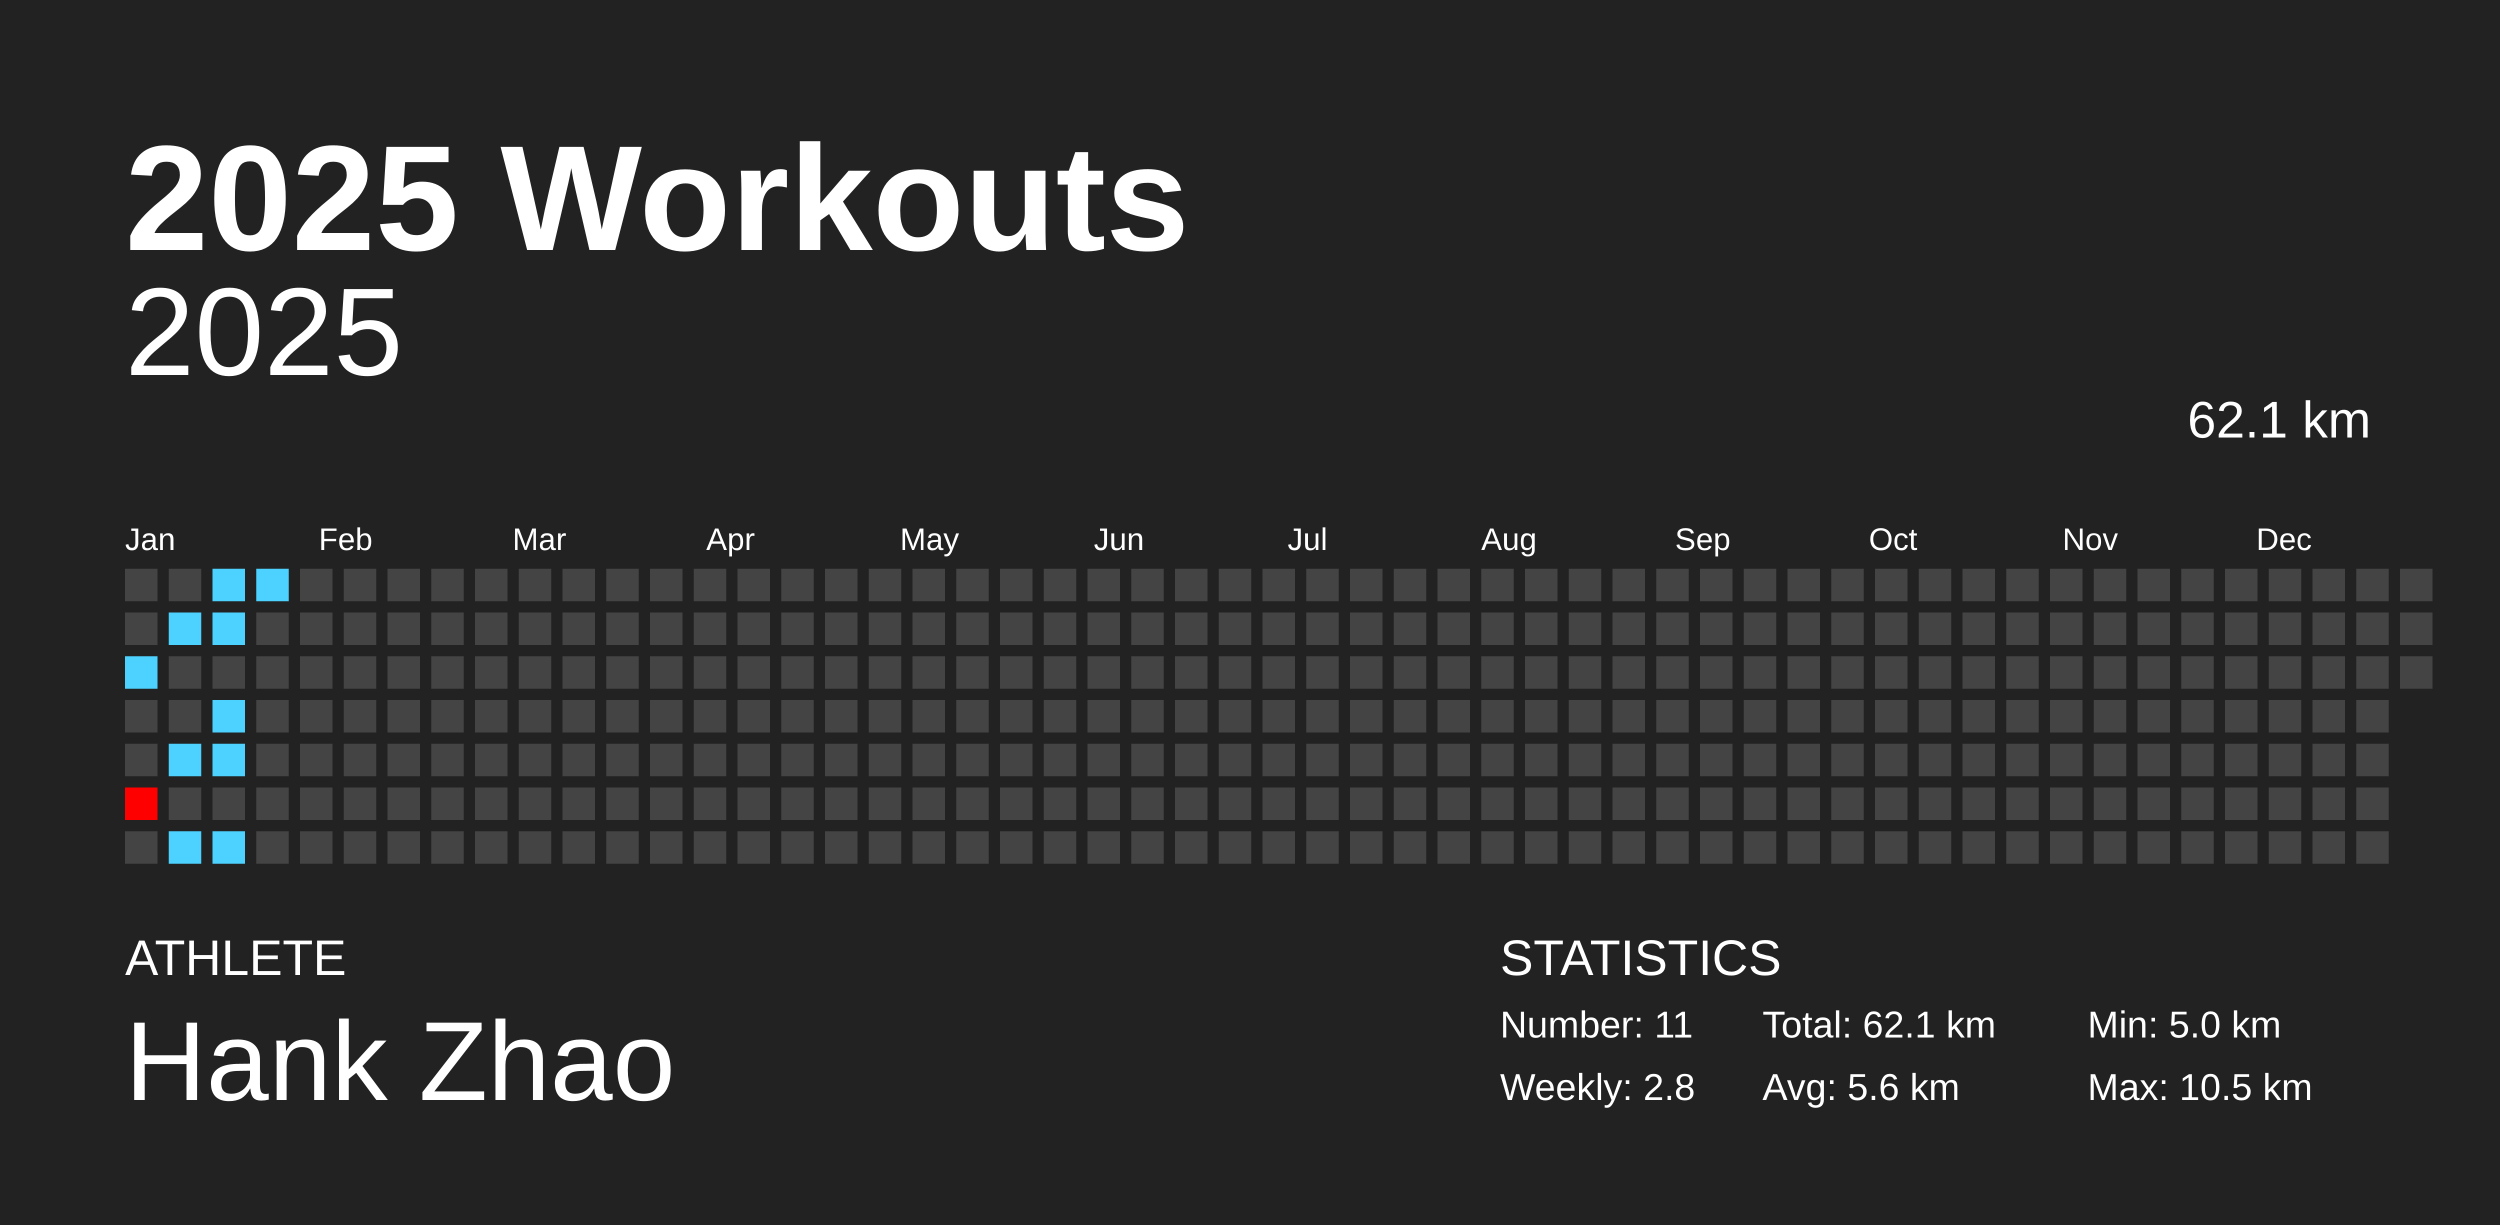
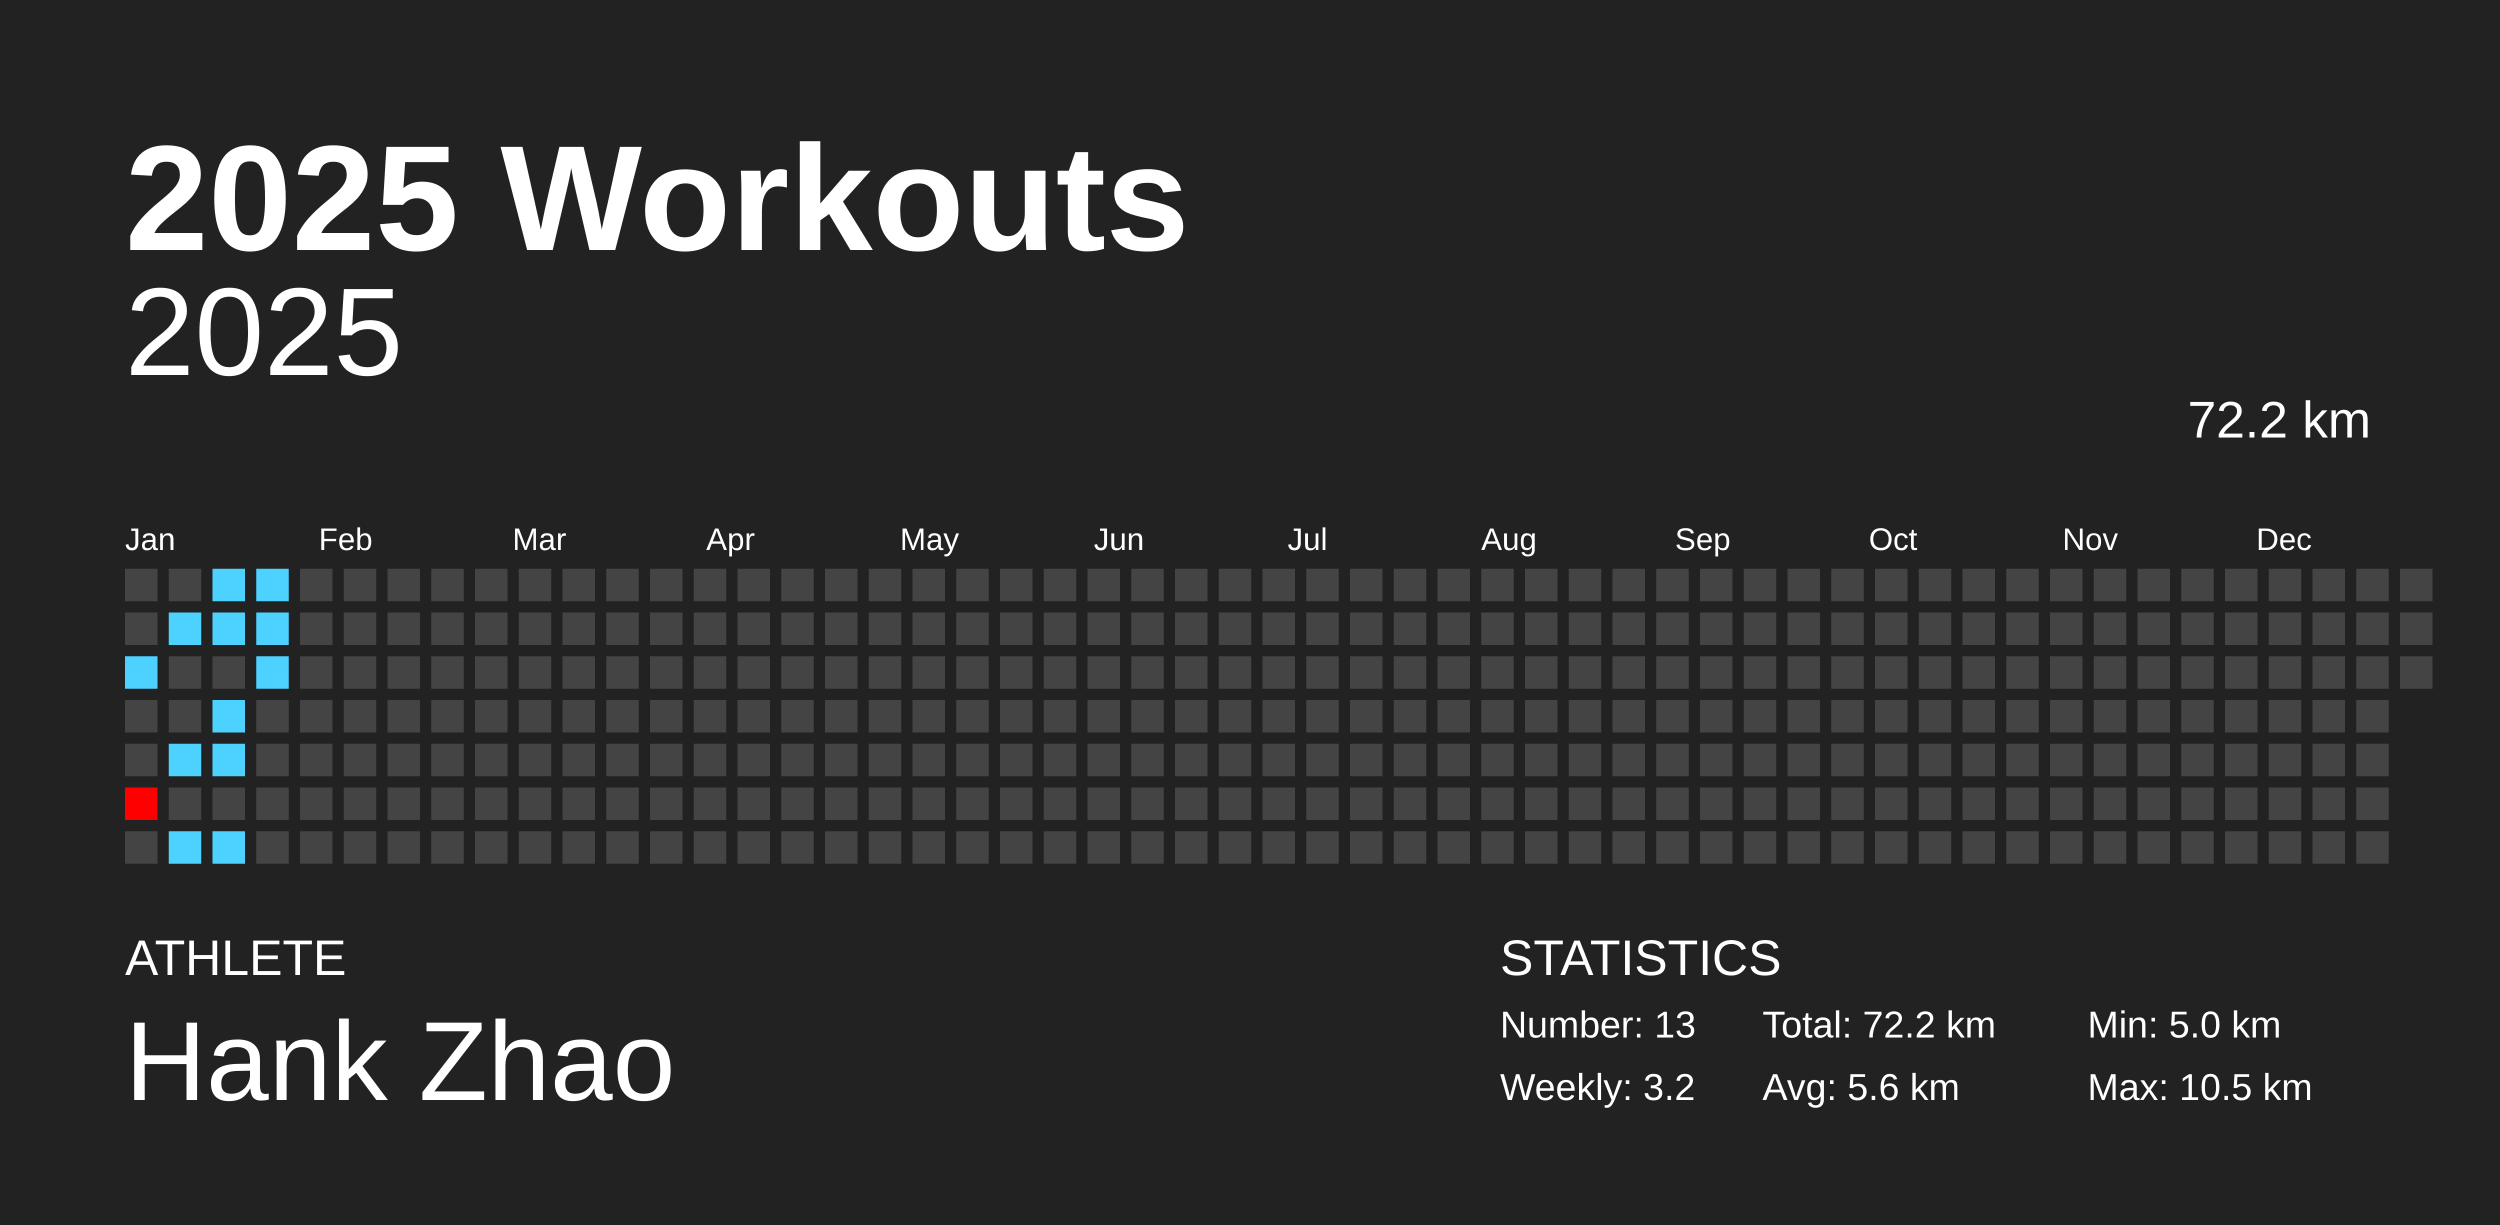
<svg xmlns="http://www.w3.org/2000/svg" baseProfile="full" height="98mm" version="1.1" viewBox="0,0,200,98" width="200mm">
  <defs />
  <rect fill="#222222" height="98" width="200" x="0" y="0" />
  <text fill="#FFFFFF" style="font-size:12px; font-family:Arial; font-weight:bold;" x="10" y="20">2025 Workouts</text>
  <text fill="#FFFFFF" style="font-size:4px; font-family:Arial" x="10" y="78">ATHLETE</text>
  <text fill="#FFFFFF" style="font-size:9px; font-family:Arial" x="10" y="88">Hank Zhao</text>
  <text fill="#FFFFFF" style="font-size:4px; font-family:Arial" x="120" y="78">STATISTICS</text>
-   <text fill="#FFFFFF" style="font-size:3px; font-family:Arial" x="120" y="83">Number: 11</text>
-   <text fill="#FFFFFF" style="font-size:3px; font-family:Arial" x="120" y="88">Weekly: 2.8</text>
-   <text fill="#FFFFFF" style="font-size:3px; font-family:Arial" x="141" y="83">Total: 62.1 km</text>
+   <text fill="#FFFFFF" style="font-size:3px; font-family:Arial" x="120" y="83">Number: 13</text>
+   <text fill="#FFFFFF" style="font-size:3px; font-family:Arial" x="120" y="88">Weekly: 3.2</text>
+   <text fill="#FFFFFF" style="font-size:3px; font-family:Arial" x="141" y="83">Total: 72.2 km</text>
  <text fill="#FFFFFF" style="font-size:3px; font-family:Arial" x="141" y="88">Avg: 5.6 km</text>
  <text fill="#FFFFFF" style="font-size:3px; font-family:Arial" x="167" y="83">Min: 5.0 km</text>
  <text fill="#FFFFFF" style="font-size:3px; font-family:Arial" x="167" y="88">Max: 10.5 km</text>
  <text alignment-baseline="hanging" fill="#FFFFFF" style="font-size:10.0px; font-family:Arial;" x="10" y="30">2025</text>
-   <text alignment-baseline="hanging" fill="#FFFFFF" style="font-size:4.125px; font-family:Arial;" x="175" y="35">62.1 km</text>
+   <text alignment-baseline="hanging" fill="#FFFFFF" style="font-size:4.125px; font-family:Arial;" x="175" y="35">72.2 km</text>
  <text fill="#FFFFFF" style="font-size:2.5px; font-family:Arial" x="10.0" y="44">Jan</text>
  <text fill="#FFFFFF" style="font-size:2.5px; font-family:Arial" x="25.5" y="44">Feb</text>
  <text fill="#FFFFFF" style="font-size:2.5px; font-family:Arial" x="41.0" y="44">Mar</text>
  <text fill="#FFFFFF" style="font-size:2.5px; font-family:Arial" x="56.5" y="44">Apr</text>
  <text fill="#FFFFFF" style="font-size:2.5px; font-family:Arial" x="72.0" y="44">May</text>
  <text fill="#FFFFFF" style="font-size:2.5px; font-family:Arial" x="87.5" y="44">Jun</text>
  <text fill="#FFFFFF" style="font-size:2.5px; font-family:Arial" x="103.0" y="44">Jul</text>
  <text fill="#FFFFFF" style="font-size:2.5px; font-family:Arial" x="118.5" y="44">Aug</text>
  <text fill="#FFFFFF" style="font-size:2.5px; font-family:Arial" x="134.0" y="44">Sep</text>
  <text fill="#FFFFFF" style="font-size:2.5px; font-family:Arial" x="149.5" y="44">Oct</text>
  <text fill="#FFFFFF" style="font-size:2.5px; font-family:Arial" x="165.0" y="44">Nov</text>
  <text fill="#FFFFFF" style="font-size:2.5px; font-family:Arial" x="180.5" y="44">Dec</text>
  <rect fill="#444444" height="2.6" width="2.6" x="10.0" y="45.5" />
  <rect fill="#444444" height="2.6" width="2.6" x="10.0" y="49.0" />
  <rect fill="#4dd2ff" height="2.6" width="2.6" x="10.0" y="52.5" />
  <rect fill="#444444" height="2.6" width="2.6" x="10.0" y="56.0" />
  <rect fill="#444444" height="2.6" width="2.6" x="10.0" y="59.5" />
  <rect fill="#ff0000" height="2.6" width="2.6" x="10.0" y="63.0" />
  <rect fill="#444444" height="2.6" width="2.6" x="10.0" y="66.5" />
  <rect fill="#444444" height="2.6" width="2.6" x="13.5" y="45.5" />
  <rect fill="#4dd2ff" height="2.6" width="2.6" x="13.5" y="49.0" />
  <rect fill="#444444" height="2.6" width="2.6" x="13.5" y="52.5" />
  <rect fill="#444444" height="2.6" width="2.6" x="13.5" y="56.0" />
  <rect fill="#4dd2ff" height="2.6" width="2.6" x="13.5" y="59.5" />
  <rect fill="#444444" height="2.6" width="2.6" x="13.5" y="63.0" />
  <rect fill="#4dd2ff" height="2.6" width="2.6" x="13.5" y="66.5" />
  <rect fill="#4dd2ff" height="2.6" width="2.6" x="17.0" y="45.5" />
  <rect fill="#4dd2ff" height="2.6" width="2.6" x="17.0" y="49.0" />
  <rect fill="#444444" height="2.6" width="2.6" x="17.0" y="52.5" />
  <rect fill="#4dd2ff" height="2.6" width="2.6" x="17.0" y="56.0" />
  <rect fill="#4dd2ff" height="2.6" width="2.6" x="17.0" y="59.5" />
  <rect fill="#444444" height="2.6" width="2.6" x="17.0" y="63.0" />
  <rect fill="#4dd2ff" height="2.6" width="2.6" x="17.0" y="66.5" />
  <rect fill="#4dd2ff" height="2.6" width="2.6" x="20.5" y="45.5" />
-   <rect fill="#444444" height="2.6" width="2.6" x="20.5" y="49.0" />
-   <rect fill="#444444" height="2.6" width="2.6" x="20.5" y="52.5" />
+   <rect fill="#4dd2ff" height="2.6" width="2.6" x="20.5" y="49.0" />
+   <rect fill="#4dd2ff" height="2.6" width="2.6" x="20.5" y="52.5" />
  <rect fill="#444444" height="2.6" width="2.6" x="20.5" y="56.0" />
  <rect fill="#444444" height="2.6" width="2.6" x="20.5" y="59.5" />
  <rect fill="#444444" height="2.6" width="2.6" x="20.5" y="63.0" />
  <rect fill="#444444" height="2.6" width="2.6" x="20.5" y="66.5" />
  <rect fill="#444444" height="2.6" width="2.6" x="24.0" y="45.5" />
  <rect fill="#444444" height="2.6" width="2.6" x="24.0" y="49.0" />
  <rect fill="#444444" height="2.6" width="2.6" x="24.0" y="52.5" />
  <rect fill="#444444" height="2.6" width="2.6" x="24.0" y="56.0" />
  <rect fill="#444444" height="2.6" width="2.6" x="24.0" y="59.5" />
  <rect fill="#444444" height="2.6" width="2.6" x="24.0" y="63.0" />
  <rect fill="#444444" height="2.6" width="2.6" x="24.0" y="66.5" />
  <rect fill="#444444" height="2.6" width="2.6" x="27.5" y="45.5" />
  <rect fill="#444444" height="2.6" width="2.6" x="27.5" y="49.0" />
  <rect fill="#444444" height="2.6" width="2.6" x="27.5" y="52.5" />
  <rect fill="#444444" height="2.6" width="2.6" x="27.5" y="56.0" />
  <rect fill="#444444" height="2.6" width="2.6" x="27.5" y="59.5" />
  <rect fill="#444444" height="2.6" width="2.6" x="27.5" y="63.0" />
  <rect fill="#444444" height="2.6" width="2.6" x="27.5" y="66.5" />
  <rect fill="#444444" height="2.6" width="2.6" x="31.0" y="45.5" />
  <rect fill="#444444" height="2.6" width="2.6" x="31.0" y="49.0" />
  <rect fill="#444444" height="2.6" width="2.6" x="31.0" y="52.5" />
  <rect fill="#444444" height="2.6" width="2.6" x="31.0" y="56.0" />
  <rect fill="#444444" height="2.6" width="2.6" x="31.0" y="59.5" />
  <rect fill="#444444" height="2.6" width="2.6" x="31.0" y="63.0" />
  <rect fill="#444444" height="2.6" width="2.6" x="31.0" y="66.5" />
  <rect fill="#444444" height="2.6" width="2.6" x="34.5" y="45.5" />
  <rect fill="#444444" height="2.6" width="2.6" x="34.5" y="49.0" />
  <rect fill="#444444" height="2.6" width="2.6" x="34.5" y="52.5" />
  <rect fill="#444444" height="2.6" width="2.6" x="34.5" y="56.0" />
  <rect fill="#444444" height="2.6" width="2.6" x="34.5" y="59.5" />
  <rect fill="#444444" height="2.6" width="2.6" x="34.5" y="63.0" />
  <rect fill="#444444" height="2.6" width="2.6" x="34.5" y="66.5" />
  <rect fill="#444444" height="2.6" width="2.6" x="38.0" y="45.5" />
  <rect fill="#444444" height="2.6" width="2.6" x="38.0" y="49.0" />
  <rect fill="#444444" height="2.6" width="2.6" x="38.0" y="52.5" />
  <rect fill="#444444" height="2.6" width="2.6" x="38.0" y="56.0" />
  <rect fill="#444444" height="2.6" width="2.6" x="38.0" y="59.5" />
  <rect fill="#444444" height="2.6" width="2.6" x="38.0" y="63.0" />
  <rect fill="#444444" height="2.6" width="2.6" x="38.0" y="66.5" />
  <rect fill="#444444" height="2.6" width="2.6" x="41.5" y="45.5" />
  <rect fill="#444444" height="2.6" width="2.6" x="41.5" y="49.0" />
  <rect fill="#444444" height="2.6" width="2.6" x="41.5" y="52.5" />
  <rect fill="#444444" height="2.6" width="2.6" x="41.5" y="56.0" />
  <rect fill="#444444" height="2.6" width="2.6" x="41.5" y="59.5" />
  <rect fill="#444444" height="2.6" width="2.6" x="41.5" y="63.0" />
  <rect fill="#444444" height="2.6" width="2.6" x="41.5" y="66.5" />
  <rect fill="#444444" height="2.6" width="2.6" x="45.0" y="45.5" />
  <rect fill="#444444" height="2.6" width="2.6" x="45.0" y="49.0" />
  <rect fill="#444444" height="2.6" width="2.6" x="45.0" y="52.5" />
  <rect fill="#444444" height="2.6" width="2.6" x="45.0" y="56.0" />
  <rect fill="#444444" height="2.6" width="2.6" x="45.0" y="59.5" />
  <rect fill="#444444" height="2.6" width="2.6" x="45.0" y="63.0" />
  <rect fill="#444444" height="2.6" width="2.6" x="45.0" y="66.5" />
  <rect fill="#444444" height="2.6" width="2.6" x="48.5" y="45.5" />
  <rect fill="#444444" height="2.6" width="2.6" x="48.5" y="49.0" />
  <rect fill="#444444" height="2.6" width="2.6" x="48.5" y="52.5" />
  <rect fill="#444444" height="2.6" width="2.6" x="48.5" y="56.0" />
  <rect fill="#444444" height="2.6" width="2.6" x="48.5" y="59.5" />
  <rect fill="#444444" height="2.6" width="2.6" x="48.5" y="63.0" />
  <rect fill="#444444" height="2.6" width="2.6" x="48.5" y="66.5" />
  <rect fill="#444444" height="2.6" width="2.6" x="52.0" y="45.5" />
  <rect fill="#444444" height="2.6" width="2.6" x="52.0" y="49.0" />
  <rect fill="#444444" height="2.6" width="2.6" x="52.0" y="52.5" />
  <rect fill="#444444" height="2.6" width="2.6" x="52.0" y="56.0" />
  <rect fill="#444444" height="2.6" width="2.6" x="52.0" y="59.5" />
  <rect fill="#444444" height="2.6" width="2.6" x="52.0" y="63.0" />
  <rect fill="#444444" height="2.6" width="2.6" x="52.0" y="66.5" />
  <rect fill="#444444" height="2.6" width="2.6" x="55.5" y="45.5" />
  <rect fill="#444444" height="2.6" width="2.6" x="55.5" y="49.0" />
  <rect fill="#444444" height="2.6" width="2.6" x="55.5" y="52.5" />
  <rect fill="#444444" height="2.6" width="2.6" x="55.5" y="56.0" />
  <rect fill="#444444" height="2.6" width="2.6" x="55.5" y="59.5" />
  <rect fill="#444444" height="2.6" width="2.6" x="55.5" y="63.0" />
  <rect fill="#444444" height="2.6" width="2.6" x="55.5" y="66.5" />
  <rect fill="#444444" height="2.6" width="2.6" x="59.0" y="45.5" />
  <rect fill="#444444" height="2.6" width="2.6" x="59.0" y="49.0" />
  <rect fill="#444444" height="2.6" width="2.6" x="59.0" y="52.5" />
  <rect fill="#444444" height="2.6" width="2.6" x="59.0" y="56.0" />
  <rect fill="#444444" height="2.6" width="2.6" x="59.0" y="59.5" />
  <rect fill="#444444" height="2.6" width="2.6" x="59.0" y="63.0" />
  <rect fill="#444444" height="2.6" width="2.6" x="59.0" y="66.5" />
  <rect fill="#444444" height="2.6" width="2.6" x="62.5" y="45.5" />
  <rect fill="#444444" height="2.6" width="2.6" x="62.5" y="49.0" />
  <rect fill="#444444" height="2.6" width="2.6" x="62.5" y="52.5" />
  <rect fill="#444444" height="2.6" width="2.6" x="62.5" y="56.0" />
  <rect fill="#444444" height="2.6" width="2.6" x="62.5" y="59.5" />
  <rect fill="#444444" height="2.6" width="2.6" x="62.5" y="63.0" />
  <rect fill="#444444" height="2.6" width="2.6" x="62.5" y="66.5" />
  <rect fill="#444444" height="2.6" width="2.6" x="66.0" y="45.5" />
  <rect fill="#444444" height="2.6" width="2.6" x="66.0" y="49.0" />
  <rect fill="#444444" height="2.6" width="2.6" x="66.0" y="52.5" />
  <rect fill="#444444" height="2.6" width="2.6" x="66.0" y="56.0" />
  <rect fill="#444444" height="2.6" width="2.6" x="66.0" y="59.5" />
  <rect fill="#444444" height="2.6" width="2.6" x="66.0" y="63.0" />
  <rect fill="#444444" height="2.6" width="2.6" x="66.0" y="66.5" />
  <rect fill="#444444" height="2.6" width="2.6" x="69.5" y="45.5" />
  <rect fill="#444444" height="2.6" width="2.6" x="69.5" y="49.0" />
  <rect fill="#444444" height="2.6" width="2.6" x="69.5" y="52.5" />
  <rect fill="#444444" height="2.6" width="2.6" x="69.5" y="56.0" />
  <rect fill="#444444" height="2.6" width="2.6" x="69.5" y="59.5" />
  <rect fill="#444444" height="2.6" width="2.6" x="69.5" y="63.0" />
  <rect fill="#444444" height="2.6" width="2.6" x="69.5" y="66.5" />
  <rect fill="#444444" height="2.6" width="2.6" x="73.0" y="45.5" />
  <rect fill="#444444" height="2.6" width="2.6" x="73.0" y="49.0" />
  <rect fill="#444444" height="2.6" width="2.6" x="73.0" y="52.5" />
  <rect fill="#444444" height="2.6" width="2.6" x="73.0" y="56.0" />
  <rect fill="#444444" height="2.6" width="2.6" x="73.0" y="59.5" />
  <rect fill="#444444" height="2.6" width="2.6" x="73.0" y="63.0" />
  <rect fill="#444444" height="2.6" width="2.6" x="73.0" y="66.5" />
  <rect fill="#444444" height="2.6" width="2.6" x="76.5" y="45.5" />
  <rect fill="#444444" height="2.6" width="2.6" x="76.5" y="49.0" />
  <rect fill="#444444" height="2.6" width="2.6" x="76.5" y="52.5" />
  <rect fill="#444444" height="2.6" width="2.6" x="76.5" y="56.0" />
  <rect fill="#444444" height="2.6" width="2.6" x="76.5" y="59.5" />
  <rect fill="#444444" height="2.6" width="2.6" x="76.5" y="63.0" />
  <rect fill="#444444" height="2.6" width="2.6" x="76.5" y="66.5" />
  <rect fill="#444444" height="2.6" width="2.6" x="80.0" y="45.5" />
  <rect fill="#444444" height="2.6" width="2.6" x="80.0" y="49.0" />
  <rect fill="#444444" height="2.6" width="2.6" x="80.0" y="52.5" />
  <rect fill="#444444" height="2.6" width="2.6" x="80.0" y="56.0" />
  <rect fill="#444444" height="2.6" width="2.6" x="80.0" y="59.5" />
  <rect fill="#444444" height="2.6" width="2.6" x="80.0" y="63.0" />
  <rect fill="#444444" height="2.6" width="2.6" x="80.0" y="66.5" />
  <rect fill="#444444" height="2.6" width="2.6" x="83.5" y="45.5" />
  <rect fill="#444444" height="2.6" width="2.6" x="83.5" y="49.0" />
  <rect fill="#444444" height="2.6" width="2.6" x="83.5" y="52.5" />
  <rect fill="#444444" height="2.6" width="2.6" x="83.5" y="56.0" />
  <rect fill="#444444" height="2.6" width="2.6" x="83.5" y="59.5" />
  <rect fill="#444444" height="2.6" width="2.6" x="83.5" y="63.0" />
  <rect fill="#444444" height="2.6" width="2.6" x="83.5" y="66.5" />
  <rect fill="#444444" height="2.6" width="2.6" x="87.0" y="45.5" />
  <rect fill="#444444" height="2.6" width="2.6" x="87.0" y="49.0" />
  <rect fill="#444444" height="2.6" width="2.6" x="87.0" y="52.5" />
  <rect fill="#444444" height="2.6" width="2.6" x="87.0" y="56.0" />
  <rect fill="#444444" height="2.6" width="2.6" x="87.0" y="59.5" />
  <rect fill="#444444" height="2.6" width="2.6" x="87.0" y="63.0" />
  <rect fill="#444444" height="2.6" width="2.6" x="87.0" y="66.5" />
  <rect fill="#444444" height="2.6" width="2.6" x="90.5" y="45.5" />
  <rect fill="#444444" height="2.6" width="2.6" x="90.5" y="49.0" />
  <rect fill="#444444" height="2.6" width="2.6" x="90.5" y="52.5" />
  <rect fill="#444444" height="2.6" width="2.6" x="90.5" y="56.0" />
  <rect fill="#444444" height="2.6" width="2.6" x="90.5" y="59.5" />
  <rect fill="#444444" height="2.6" width="2.6" x="90.5" y="63.0" />
  <rect fill="#444444" height="2.6" width="2.6" x="90.5" y="66.5" />
  <rect fill="#444444" height="2.6" width="2.6" x="94.0" y="45.5" />
  <rect fill="#444444" height="2.6" width="2.6" x="94.0" y="49.0" />
  <rect fill="#444444" height="2.6" width="2.6" x="94.0" y="52.5" />
  <rect fill="#444444" height="2.6" width="2.6" x="94.0" y="56.0" />
  <rect fill="#444444" height="2.6" width="2.6" x="94.0" y="59.5" />
  <rect fill="#444444" height="2.6" width="2.6" x="94.0" y="63.0" />
  <rect fill="#444444" height="2.6" width="2.6" x="94.0" y="66.5" />
  <rect fill="#444444" height="2.6" width="2.6" x="97.5" y="45.5" />
  <rect fill="#444444" height="2.6" width="2.6" x="97.5" y="49.0" />
  <rect fill="#444444" height="2.6" width="2.6" x="97.5" y="52.5" />
  <rect fill="#444444" height="2.6" width="2.6" x="97.5" y="56.0" />
  <rect fill="#444444" height="2.6" width="2.6" x="97.5" y="59.5" />
  <rect fill="#444444" height="2.6" width="2.6" x="97.5" y="63.0" />
  <rect fill="#444444" height="2.6" width="2.6" x="97.5" y="66.5" />
  <rect fill="#444444" height="2.6" width="2.6" x="101.0" y="45.5" />
  <rect fill="#444444" height="2.6" width="2.6" x="101.0" y="49.0" />
  <rect fill="#444444" height="2.6" width="2.6" x="101.0" y="52.5" />
  <rect fill="#444444" height="2.6" width="2.6" x="101.0" y="56.0" />
  <rect fill="#444444" height="2.6" width="2.6" x="101.0" y="59.5" />
  <rect fill="#444444" height="2.6" width="2.6" x="101.0" y="63.0" />
  <rect fill="#444444" height="2.6" width="2.6" x="101.0" y="66.5" />
  <rect fill="#444444" height="2.6" width="2.6" x="104.5" y="45.5" />
  <rect fill="#444444" height="2.6" width="2.6" x="104.5" y="49.0" />
  <rect fill="#444444" height="2.6" width="2.6" x="104.5" y="52.5" />
  <rect fill="#444444" height="2.6" width="2.6" x="104.5" y="56.0" />
  <rect fill="#444444" height="2.6" width="2.6" x="104.5" y="59.5" />
  <rect fill="#444444" height="2.6" width="2.6" x="104.5" y="63.0" />
  <rect fill="#444444" height="2.6" width="2.6" x="104.5" y="66.5" />
  <rect fill="#444444" height="2.6" width="2.6" x="108.0" y="45.5" />
  <rect fill="#444444" height="2.6" width="2.6" x="108.0" y="49.0" />
  <rect fill="#444444" height="2.6" width="2.6" x="108.0" y="52.5" />
  <rect fill="#444444" height="2.6" width="2.6" x="108.0" y="56.0" />
  <rect fill="#444444" height="2.6" width="2.6" x="108.0" y="59.5" />
  <rect fill="#444444" height="2.6" width="2.6" x="108.0" y="63.0" />
  <rect fill="#444444" height="2.6" width="2.6" x="108.0" y="66.5" />
  <rect fill="#444444" height="2.6" width="2.6" x="111.5" y="45.5" />
  <rect fill="#444444" height="2.6" width="2.6" x="111.5" y="49.0" />
  <rect fill="#444444" height="2.6" width="2.6" x="111.5" y="52.5" />
  <rect fill="#444444" height="2.6" width="2.6" x="111.5" y="56.0" />
  <rect fill="#444444" height="2.6" width="2.6" x="111.5" y="59.5" />
  <rect fill="#444444" height="2.6" width="2.6" x="111.5" y="63.0" />
  <rect fill="#444444" height="2.6" width="2.6" x="111.5" y="66.5" />
  <rect fill="#444444" height="2.6" width="2.6" x="115.0" y="45.5" />
  <rect fill="#444444" height="2.6" width="2.6" x="115.0" y="49.0" />
  <rect fill="#444444" height="2.6" width="2.6" x="115.0" y="52.5" />
  <rect fill="#444444" height="2.6" width="2.6" x="115.0" y="56.0" />
  <rect fill="#444444" height="2.6" width="2.6" x="115.0" y="59.5" />
  <rect fill="#444444" height="2.6" width="2.6" x="115.0" y="63.0" />
  <rect fill="#444444" height="2.6" width="2.6" x="115.0" y="66.5" />
  <rect fill="#444444" height="2.6" width="2.6" x="118.5" y="45.5" />
  <rect fill="#444444" height="2.6" width="2.6" x="118.5" y="49.0" />
  <rect fill="#444444" height="2.6" width="2.6" x="118.5" y="52.5" />
  <rect fill="#444444" height="2.6" width="2.6" x="118.5" y="56.0" />
  <rect fill="#444444" height="2.6" width="2.6" x="118.5" y="59.5" />
  <rect fill="#444444" height="2.6" width="2.6" x="118.5" y="63.0" />
  <rect fill="#444444" height="2.6" width="2.6" x="118.5" y="66.5" />
  <rect fill="#444444" height="2.6" width="2.6" x="122.0" y="45.5" />
  <rect fill="#444444" height="2.6" width="2.6" x="122.0" y="49.0" />
  <rect fill="#444444" height="2.6" width="2.6" x="122.0" y="52.5" />
  <rect fill="#444444" height="2.6" width="2.6" x="122.0" y="56.0" />
  <rect fill="#444444" height="2.6" width="2.6" x="122.0" y="59.5" />
  <rect fill="#444444" height="2.6" width="2.6" x="122.0" y="63.0" />
  <rect fill="#444444" height="2.6" width="2.6" x="122.0" y="66.5" />
  <rect fill="#444444" height="2.6" width="2.6" x="125.5" y="45.5" />
  <rect fill="#444444" height="2.6" width="2.6" x="125.5" y="49.0" />
  <rect fill="#444444" height="2.6" width="2.6" x="125.5" y="52.5" />
  <rect fill="#444444" height="2.6" width="2.6" x="125.5" y="56.0" />
  <rect fill="#444444" height="2.6" width="2.6" x="125.5" y="59.5" />
  <rect fill="#444444" height="2.6" width="2.6" x="125.5" y="63.0" />
  <rect fill="#444444" height="2.6" width="2.6" x="125.5" y="66.5" />
  <rect fill="#444444" height="2.6" width="2.6" x="129.0" y="45.5" />
  <rect fill="#444444" height="2.6" width="2.6" x="129.0" y="49.0" />
  <rect fill="#444444" height="2.6" width="2.6" x="129.0" y="52.5" />
  <rect fill="#444444" height="2.6" width="2.6" x="129.0" y="56.0" />
  <rect fill="#444444" height="2.6" width="2.6" x="129.0" y="59.5" />
  <rect fill="#444444" height="2.6" width="2.6" x="129.0" y="63.0" />
  <rect fill="#444444" height="2.6" width="2.6" x="129.0" y="66.5" />
  <rect fill="#444444" height="2.6" width="2.6" x="132.5" y="45.5" />
  <rect fill="#444444" height="2.6" width="2.6" x="132.5" y="49.0" />
  <rect fill="#444444" height="2.6" width="2.6" x="132.5" y="52.5" />
  <rect fill="#444444" height="2.6" width="2.6" x="132.5" y="56.0" />
  <rect fill="#444444" height="2.6" width="2.6" x="132.5" y="59.5" />
  <rect fill="#444444" height="2.6" width="2.6" x="132.5" y="63.0" />
  <rect fill="#444444" height="2.6" width="2.6" x="132.5" y="66.5" />
  <rect fill="#444444" height="2.6" width="2.6" x="136.0" y="45.5" />
  <rect fill="#444444" height="2.6" width="2.6" x="136.0" y="49.0" />
  <rect fill="#444444" height="2.6" width="2.6" x="136.0" y="52.5" />
  <rect fill="#444444" height="2.6" width="2.6" x="136.0" y="56.0" />
  <rect fill="#444444" height="2.6" width="2.6" x="136.0" y="59.5" />
  <rect fill="#444444" height="2.6" width="2.6" x="136.0" y="63.0" />
  <rect fill="#444444" height="2.6" width="2.6" x="136.0" y="66.5" />
  <rect fill="#444444" height="2.6" width="2.6" x="139.5" y="45.5" />
  <rect fill="#444444" height="2.6" width="2.6" x="139.5" y="49.0" />
  <rect fill="#444444" height="2.6" width="2.6" x="139.5" y="52.5" />
  <rect fill="#444444" height="2.6" width="2.6" x="139.5" y="56.0" />
  <rect fill="#444444" height="2.6" width="2.6" x="139.5" y="59.5" />
  <rect fill="#444444" height="2.6" width="2.6" x="139.5" y="63.0" />
  <rect fill="#444444" height="2.6" width="2.6" x="139.5" y="66.5" />
  <rect fill="#444444" height="2.6" width="2.6" x="143.0" y="45.5" />
  <rect fill="#444444" height="2.6" width="2.6" x="143.0" y="49.0" />
  <rect fill="#444444" height="2.6" width="2.6" x="143.0" y="52.5" />
  <rect fill="#444444" height="2.6" width="2.6" x="143.0" y="56.0" />
  <rect fill="#444444" height="2.6" width="2.6" x="143.0" y="59.5" />
  <rect fill="#444444" height="2.6" width="2.6" x="143.0" y="63.0" />
  <rect fill="#444444" height="2.6" width="2.6" x="143.0" y="66.5" />
  <rect fill="#444444" height="2.6" width="2.6" x="146.5" y="45.5" />
  <rect fill="#444444" height="2.6" width="2.6" x="146.5" y="49.0" />
  <rect fill="#444444" height="2.6" width="2.6" x="146.5" y="52.5" />
  <rect fill="#444444" height="2.6" width="2.6" x="146.5" y="56.0" />
  <rect fill="#444444" height="2.6" width="2.6" x="146.5" y="59.5" />
  <rect fill="#444444" height="2.6" width="2.6" x="146.5" y="63.0" />
  <rect fill="#444444" height="2.6" width="2.6" x="146.5" y="66.5" />
  <rect fill="#444444" height="2.6" width="2.6" x="150.0" y="45.5" />
  <rect fill="#444444" height="2.6" width="2.6" x="150.0" y="49.0" />
  <rect fill="#444444" height="2.6" width="2.6" x="150.0" y="52.5" />
  <rect fill="#444444" height="2.6" width="2.6" x="150.0" y="56.0" />
  <rect fill="#444444" height="2.6" width="2.6" x="150.0" y="59.5" />
  <rect fill="#444444" height="2.6" width="2.6" x="150.0" y="63.0" />
  <rect fill="#444444" height="2.6" width="2.6" x="150.0" y="66.5" />
  <rect fill="#444444" height="2.6" width="2.6" x="153.5" y="45.5" />
  <rect fill="#444444" height="2.6" width="2.6" x="153.5" y="49.0" />
  <rect fill="#444444" height="2.6" width="2.6" x="153.5" y="52.5" />
  <rect fill="#444444" height="2.6" width="2.6" x="153.5" y="56.0" />
  <rect fill="#444444" height="2.6" width="2.6" x="153.5" y="59.5" />
  <rect fill="#444444" height="2.6" width="2.6" x="153.5" y="63.0" />
  <rect fill="#444444" height="2.6" width="2.6" x="153.5" y="66.5" />
  <rect fill="#444444" height="2.6" width="2.6" x="157.0" y="45.5" />
  <rect fill="#444444" height="2.6" width="2.6" x="157.0" y="49.0" />
  <rect fill="#444444" height="2.6" width="2.6" x="157.0" y="52.5" />
  <rect fill="#444444" height="2.6" width="2.6" x="157.0" y="56.0" />
  <rect fill="#444444" height="2.6" width="2.6" x="157.0" y="59.5" />
  <rect fill="#444444" height="2.6" width="2.6" x="157.0" y="63.0" />
  <rect fill="#444444" height="2.6" width="2.6" x="157.0" y="66.5" />
  <rect fill="#444444" height="2.6" width="2.6" x="160.5" y="45.5" />
  <rect fill="#444444" height="2.6" width="2.6" x="160.5" y="49.0" />
  <rect fill="#444444" height="2.6" width="2.6" x="160.5" y="52.5" />
  <rect fill="#444444" height="2.6" width="2.6" x="160.5" y="56.0" />
  <rect fill="#444444" height="2.6" width="2.6" x="160.5" y="59.5" />
  <rect fill="#444444" height="2.6" width="2.6" x="160.5" y="63.0" />
  <rect fill="#444444" height="2.6" width="2.6" x="160.5" y="66.5" />
  <rect fill="#444444" height="2.6" width="2.6" x="164.0" y="45.5" />
  <rect fill="#444444" height="2.6" width="2.6" x="164.0" y="49.0" />
  <rect fill="#444444" height="2.6" width="2.6" x="164.0" y="52.5" />
  <rect fill="#444444" height="2.6" width="2.6" x="164.0" y="56.0" />
  <rect fill="#444444" height="2.6" width="2.6" x="164.0" y="59.5" />
  <rect fill="#444444" height="2.6" width="2.6" x="164.0" y="63.0" />
  <rect fill="#444444" height="2.6" width="2.6" x="164.0" y="66.5" />
  <rect fill="#444444" height="2.6" width="2.6" x="167.5" y="45.5" />
  <rect fill="#444444" height="2.6" width="2.6" x="167.5" y="49.0" />
  <rect fill="#444444" height="2.6" width="2.6" x="167.5" y="52.5" />
  <rect fill="#444444" height="2.6" width="2.6" x="167.5" y="56.0" />
  <rect fill="#444444" height="2.6" width="2.6" x="167.5" y="59.5" />
  <rect fill="#444444" height="2.6" width="2.6" x="167.5" y="63.0" />
  <rect fill="#444444" height="2.6" width="2.6" x="167.5" y="66.5" />
  <rect fill="#444444" height="2.6" width="2.6" x="171.0" y="45.5" />
  <rect fill="#444444" height="2.6" width="2.6" x="171.0" y="49.0" />
  <rect fill="#444444" height="2.6" width="2.6" x="171.0" y="52.5" />
  <rect fill="#444444" height="2.6" width="2.6" x="171.0" y="56.0" />
  <rect fill="#444444" height="2.6" width="2.6" x="171.0" y="59.5" />
  <rect fill="#444444" height="2.6" width="2.6" x="171.0" y="63.0" />
  <rect fill="#444444" height="2.6" width="2.6" x="171.0" y="66.5" />
  <rect fill="#444444" height="2.6" width="2.6" x="174.5" y="45.5" />
  <rect fill="#444444" height="2.6" width="2.6" x="174.5" y="49.0" />
  <rect fill="#444444" height="2.6" width="2.6" x="174.5" y="52.5" />
  <rect fill="#444444" height="2.6" width="2.6" x="174.5" y="56.0" />
  <rect fill="#444444" height="2.6" width="2.6" x="174.5" y="59.5" />
  <rect fill="#444444" height="2.6" width="2.6" x="174.5" y="63.0" />
  <rect fill="#444444" height="2.6" width="2.6" x="174.5" y="66.5" />
  <rect fill="#444444" height="2.6" width="2.6" x="178.0" y="45.5" />
  <rect fill="#444444" height="2.6" width="2.6" x="178.0" y="49.0" />
  <rect fill="#444444" height="2.6" width="2.6" x="178.0" y="52.5" />
  <rect fill="#444444" height="2.6" width="2.6" x="178.0" y="56.0" />
  <rect fill="#444444" height="2.6" width="2.6" x="178.0" y="59.5" />
  <rect fill="#444444" height="2.6" width="2.6" x="178.0" y="63.0" />
  <rect fill="#444444" height="2.6" width="2.6" x="178.0" y="66.5" />
  <rect fill="#444444" height="2.6" width="2.6" x="181.5" y="45.5" />
  <rect fill="#444444" height="2.6" width="2.6" x="181.5" y="49.0" />
  <rect fill="#444444" height="2.6" width="2.6" x="181.5" y="52.5" />
  <rect fill="#444444" height="2.6" width="2.6" x="181.5" y="56.0" />
  <rect fill="#444444" height="2.6" width="2.6" x="181.5" y="59.5" />
  <rect fill="#444444" height="2.6" width="2.6" x="181.5" y="63.0" />
  <rect fill="#444444" height="2.6" width="2.6" x="181.5" y="66.5" />
  <rect fill="#444444" height="2.6" width="2.6" x="185.0" y="45.5" />
  <rect fill="#444444" height="2.6" width="2.6" x="185.0" y="49.0" />
  <rect fill="#444444" height="2.6" width="2.6" x="185.0" y="52.5" />
  <rect fill="#444444" height="2.6" width="2.6" x="185.0" y="56.0" />
  <rect fill="#444444" height="2.6" width="2.6" x="185.0" y="59.5" />
  <rect fill="#444444" height="2.6" width="2.6" x="185.0" y="63.0" />
  <rect fill="#444444" height="2.6" width="2.6" x="185.0" y="66.5" />
  <rect fill="#444444" height="2.6" width="2.6" x="188.5" y="45.5" />
  <rect fill="#444444" height="2.6" width="2.6" x="188.5" y="49.0" />
  <rect fill="#444444" height="2.6" width="2.6" x="188.5" y="52.5" />
  <rect fill="#444444" height="2.6" width="2.6" x="188.5" y="56.0" />
  <rect fill="#444444" height="2.6" width="2.6" x="188.5" y="59.5" />
  <rect fill="#444444" height="2.6" width="2.6" x="188.5" y="63.0" />
  <rect fill="#444444" height="2.6" width="2.6" x="188.5" y="66.5" />
  <rect fill="#444444" height="2.6" width="2.6" x="192.0" y="45.5" />
  <rect fill="#444444" height="2.6" width="2.6" x="192.0" y="49.0" />
  <rect fill="#444444" height="2.6" width="2.6" x="192.0" y="52.5" />
</svg>
